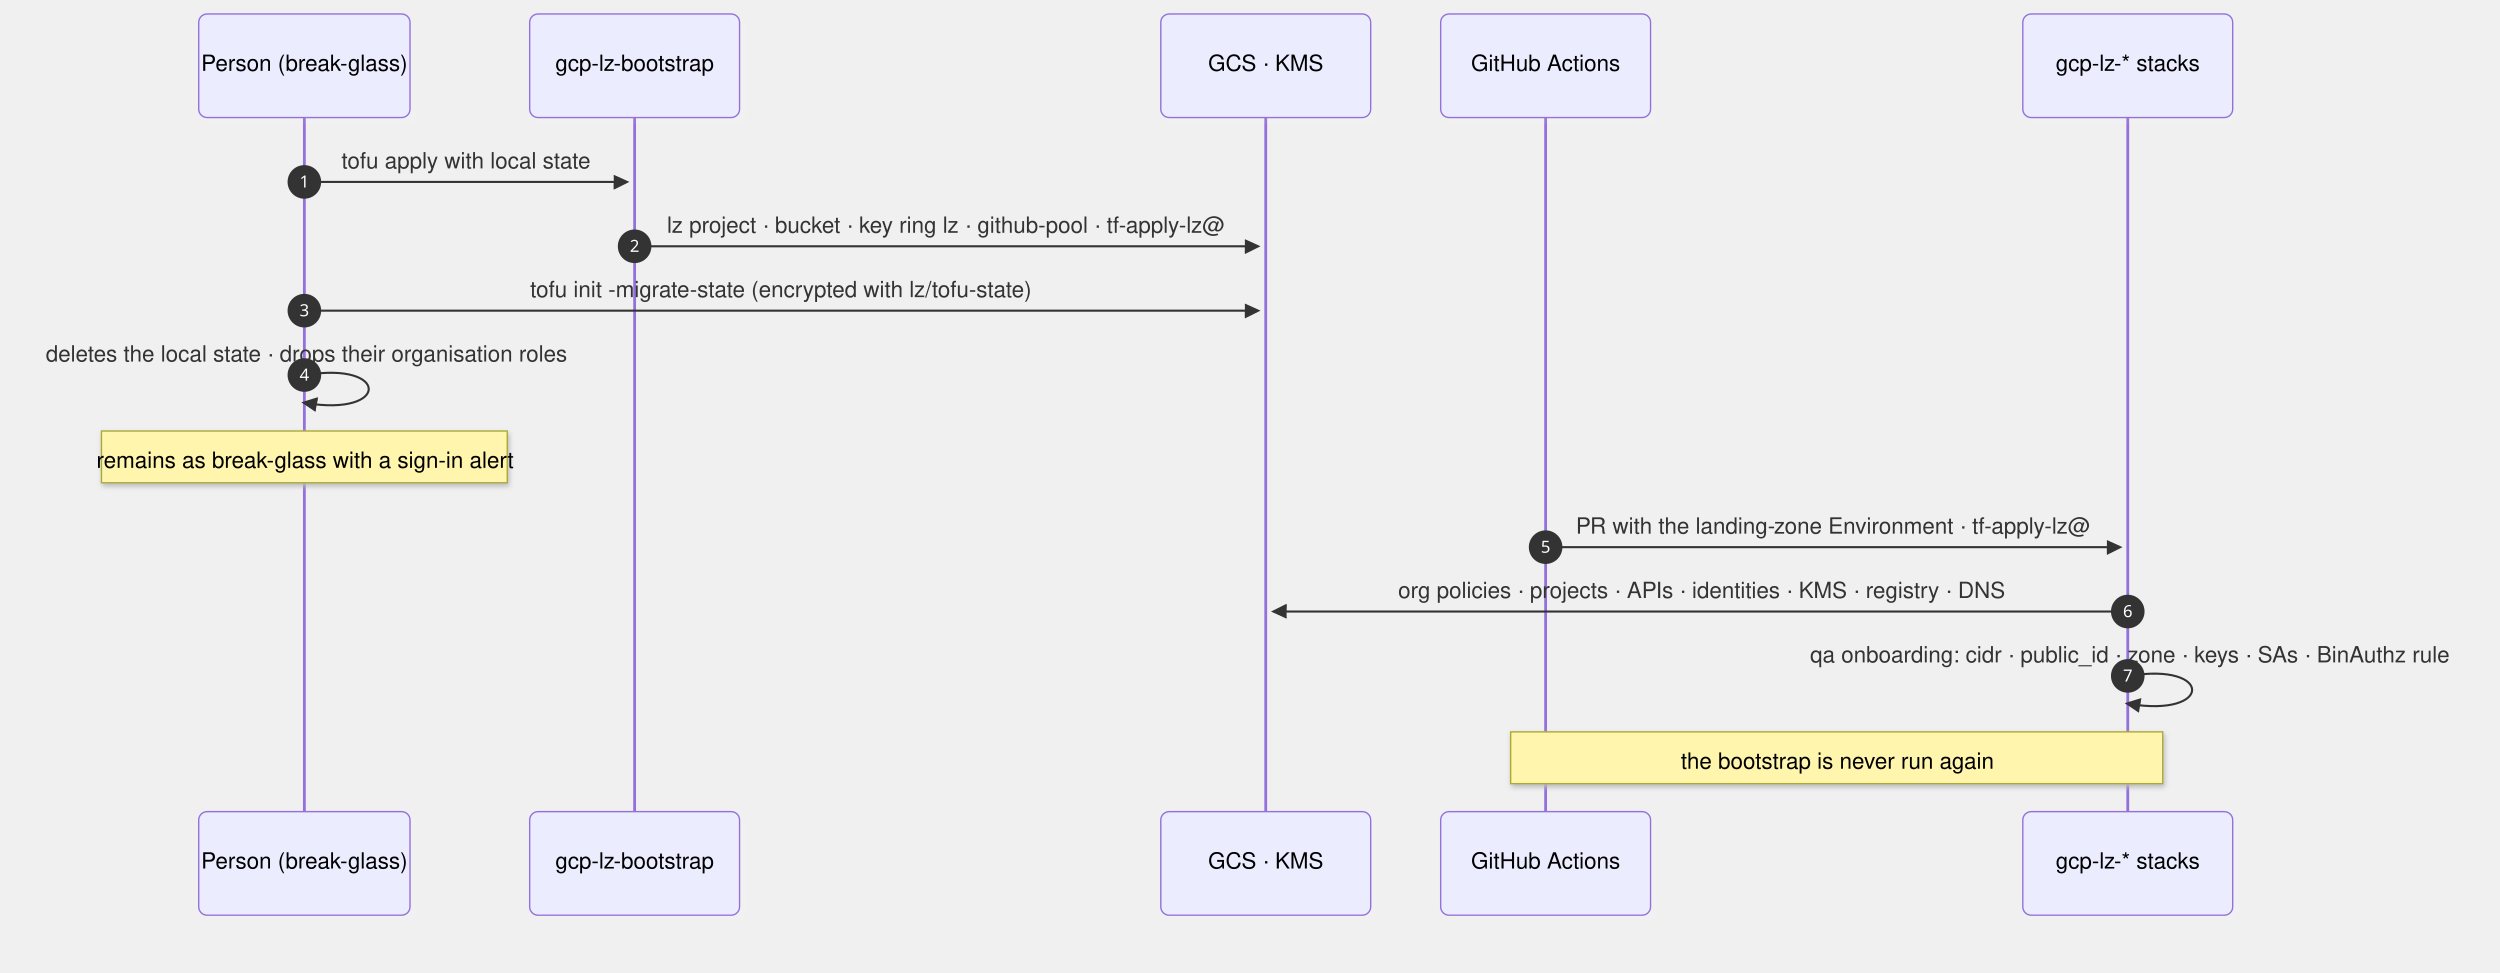
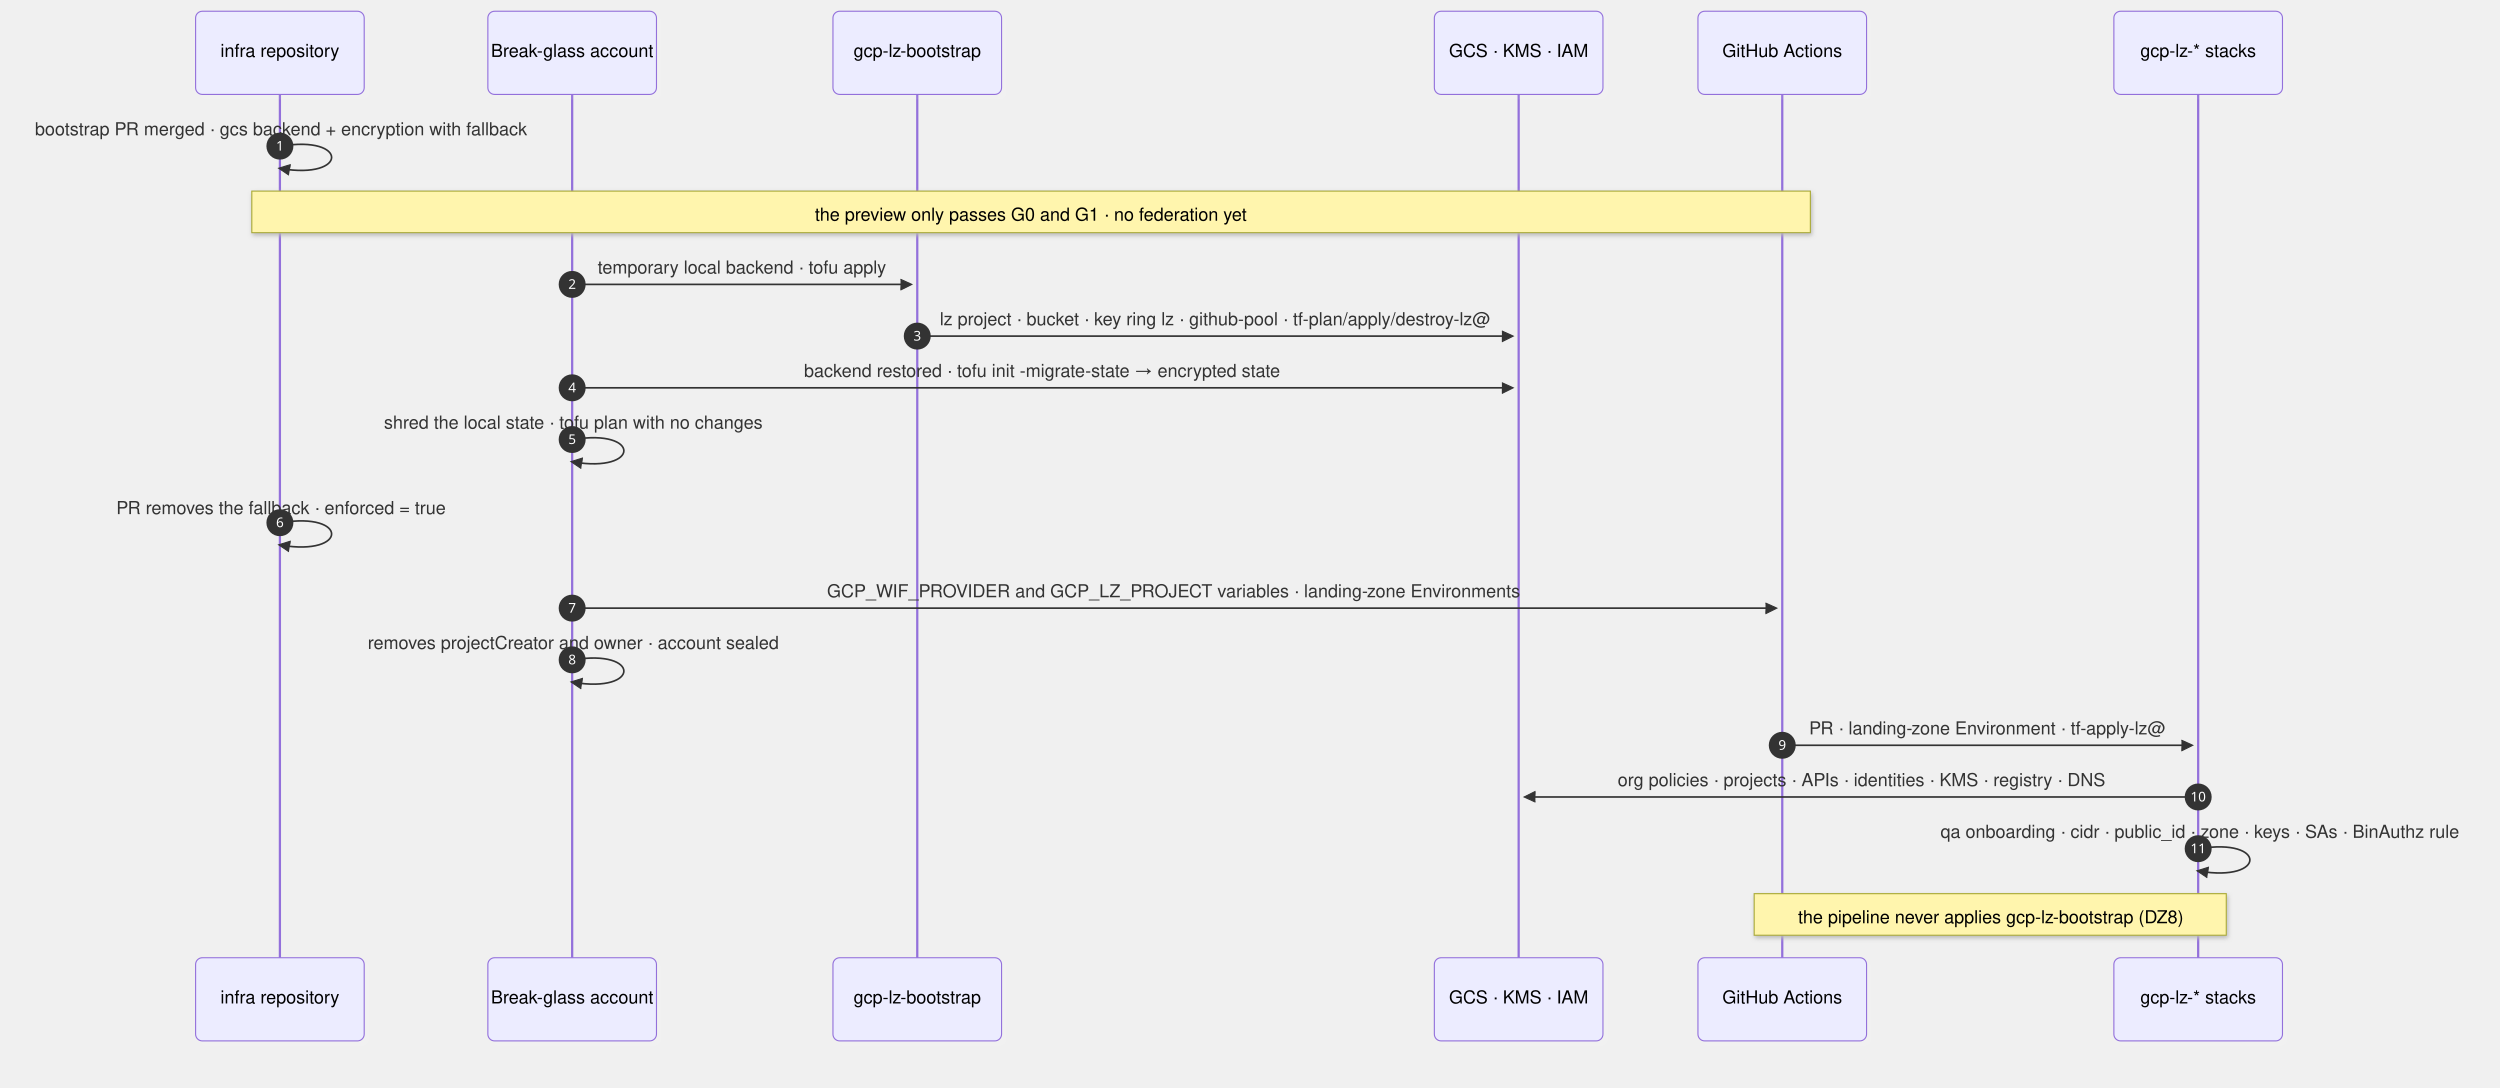
- <svg xmlns="http://www.w3.org/2000/svg" id="my-svg" width="100%" style="max-width: 1786.5px; background-color: white;" viewBox="-142 -10 1786.5 695" role="graphics-document document" aria-roledescription="sequence">
-   <g>
-     <rect x="1303.5" y="570" fill="#eaeaea" stroke="#666" width="150" height="74" name="L" rx="6" ry="6" class="actor actor-bottom" data-look="neo" filter="url(#my-svg-drop-shadow)" />
-     <text x="1378.5" y="607" dominant-baseline="central" alignment-baseline="central" class="actor actor-box" style="text-anchor: middle; font-size: 16px; font-weight: 400;">
-       <tspan x="1378.5" dy="0">gcp-lz-* stacks</tspan>
-     </text>
-   </g>
-   <g>
-     <rect x="887.5" y="570" fill="#eaeaea" stroke="#666" width="150" height="74" name="CI" rx="6" ry="6" class="actor actor-bottom" data-look="neo" filter="url(#my-svg-drop-shadow)" />
-     <text x="962.5" y="607" dominant-baseline="central" alignment-baseline="central" class="actor actor-box" style="text-anchor: middle; font-size: 16px; font-weight: 400;">
-       <tspan x="962.5" dy="0">GitHub Actions</tspan>
-     </text>
-   </g>
-   <g>
-     <rect x="687.5" y="570" fill="#eaeaea" stroke="#666" width="150" height="74" name="G" rx="6" ry="6" class="actor actor-bottom" data-look="neo" filter="url(#my-svg-drop-shadow)" />
-     <text x="762.5" y="607" dominant-baseline="central" alignment-baseline="central" class="actor actor-box" style="text-anchor: middle; font-size: 16px; font-weight: 400;">
-       <tspan x="762.5" dy="0">GCS · KMS</tspan>
-     </text>
-   </g>
-   <g>
-     <rect x="236.5" y="570" fill="#eaeaea" stroke="#666" width="150" height="74" name="B" rx="6" ry="6" class="actor actor-bottom" data-look="neo" filter="url(#my-svg-drop-shadow)" />
-     <text x="311.5" y="607" dominant-baseline="central" alignment-baseline="central" class="actor actor-box" style="text-anchor: middle; font-size: 16px; font-weight: 400;">
-       <tspan x="311.5" dy="0">gcp-lz-bootstrap</tspan>
-     </text>
-   </g>
-   <g>
-     <rect x="0" y="570" fill="#eaeaea" stroke="#666" width="151" height="74" name="P" rx="6" ry="6" class="actor actor-bottom" data-look="neo" filter="url(#my-svg-drop-shadow)" />
-     <text x="75.5" y="607" dominant-baseline="central" alignment-baseline="central" class="actor actor-box" style="text-anchor: middle; font-size: 16px; font-weight: 400;">
-       <tspan x="75.5" dy="0">Person (break-glass)</tspan>
-     </text>
-   </g>
-   <g>
-     <line id="actor4" x1="1378.5" y1="74" x2="1378.5" y2="570" class="actor-line 200" stroke-width="0.5px" stroke="#999" name="L" data-et="life-line" data-id="L" />
-     <g id="root-4" data-look="neo" data-et="participant" data-type="participant" data-id="L">
-       <rect x="1303.5" y="0" fill="#eaeaea" stroke="#666" width="150" height="74" name="L" rx="6" ry="6" class="actor actor-top" data-look="neo" filter="url(#my-svg-drop-shadow)" />
-       <text x="1378.5" y="37" dominant-baseline="central" alignment-baseline="central" class="actor actor-box" style="text-anchor: middle; font-size: 16px; font-weight: 400;">
-         <tspan x="1378.5" dy="0">gcp-lz-* stacks</tspan>
-       </text>
-     </g>
-   </g>
-   <g>
-     <line id="actor3" x1="962.5" y1="74" x2="962.5" y2="570" class="actor-line 200" stroke-width="0.5px" stroke="#999" name="CI" data-et="life-line" data-id="CI" />
-     <g id="root-3" data-look="neo" data-et="participant" data-type="participant" data-id="CI">
-       <rect x="887.5" y="0" fill="#eaeaea" stroke="#666" width="150" height="74" name="CI" rx="6" ry="6" class="actor actor-top" data-look="neo" filter="url(#my-svg-drop-shadow)" />
-       <text x="962.5" y="37" dominant-baseline="central" alignment-baseline="central" class="actor actor-box" style="text-anchor: middle; font-size: 16px; font-weight: 400;">
-         <tspan x="962.5" dy="0">GitHub Actions</tspan>
-       </text>
-     </g>
-   </g>
-   <g>
-     <line id="actor2" x1="762.5" y1="74" x2="762.5" y2="570" class="actor-line 200" stroke-width="0.5px" stroke="#999" name="G" data-et="life-line" data-id="G" />
-     <g id="root-2" data-look="neo" data-et="participant" data-type="participant" data-id="G">
-       <rect x="687.5" y="0" fill="#eaeaea" stroke="#666" width="150" height="74" name="G" rx="6" ry="6" class="actor actor-top" data-look="neo" filter="url(#my-svg-drop-shadow)" />
-       <text x="762.5" y="37" dominant-baseline="central" alignment-baseline="central" class="actor actor-box" style="text-anchor: middle; font-size: 16px; font-weight: 400;">
-         <tspan x="762.5" dy="0">GCS · KMS</tspan>
-       </text>
-     </g>
-   </g>
-   <g>
-     <line id="actor1" x1="311.5" y1="74" x2="311.5" y2="570" class="actor-line 200" stroke-width="0.5px" stroke="#999" name="B" data-et="life-line" data-id="B" />
-     <g id="root-1" data-look="neo" data-et="participant" data-type="participant" data-id="B">
-       <rect x="236.5" y="0" fill="#eaeaea" stroke="#666" width="150" height="74" name="B" rx="6" ry="6" class="actor actor-top" data-look="neo" filter="url(#my-svg-drop-shadow)" />
-       <text x="311.5" y="37" dominant-baseline="central" alignment-baseline="central" class="actor actor-box" style="text-anchor: middle; font-size: 16px; font-weight: 400;">
-         <tspan x="311.5" dy="0">gcp-lz-bootstrap</tspan>
-       </text>
-     </g>
-   </g>
-   <g>
-     <line id="actor0" x1="75.5" y1="74" x2="75.5" y2="570" class="actor-line 200" stroke-width="0.5px" stroke="#999" name="P" data-et="life-line" data-id="P" />
-     <g id="root-0" data-look="neo" data-et="participant" data-type="participant" data-id="P">
-       <rect x="0" y="0" fill="#eaeaea" stroke="#666" width="151" height="74" name="P" rx="6" ry="6" class="actor actor-top" data-look="neo" filter="url(#my-svg-drop-shadow)" />
-       <text x="75.5" y="37" dominant-baseline="central" alignment-baseline="central" class="actor actor-box" style="text-anchor: middle; font-size: 16px; font-weight: 400;">
-         <tspan x="75.5" dy="0">Person (break-glass)</tspan>
+ <svg xmlns="http://www.w3.org/2000/svg" id="my-svg" width="100%" style="max-width: 2224px; background-color: white;" viewBox="-174 -10 2224 967" role="graphics-document document" aria-roledescription="sequence">
+   <g>
+     <rect x="1706.5" y="842" fill="#eaeaea" stroke="#666" width="150" height="74" name="L" rx="6" ry="6" class="actor actor-bottom" data-look="neo" filter="url(#my-svg-drop-shadow)" />
+     <text x="1781.5" y="879" dominant-baseline="central" alignment-baseline="central" class="actor actor-box" style="text-anchor: middle; font-size: 16px; font-weight: 400;">
+       <tspan x="1781.5" dy="0">gcp-lz-* stacks</tspan>
+     </text>
+   </g>
+   <g>
+     <rect x="1336.5" y="842" fill="#eaeaea" stroke="#666" width="150" height="74" name="CI" rx="6" ry="6" class="actor actor-bottom" data-look="neo" filter="url(#my-svg-drop-shadow)" />
+     <text x="1411.5" y="879" dominant-baseline="central" alignment-baseline="central" class="actor actor-box" style="text-anchor: middle; font-size: 16px; font-weight: 400;">
+       <tspan x="1411.5" dy="0">GitHub Actions</tspan>
+     </text>
+   </g>
+   <g>
+     <rect x="1102" y="842" fill="#eaeaea" stroke="#666" width="150" height="74" name="G" rx="6" ry="6" class="actor actor-bottom" data-look="neo" filter="url(#my-svg-drop-shadow)" />
+     <text x="1177" y="879" dominant-baseline="central" alignment-baseline="central" class="actor actor-box" style="text-anchor: middle; font-size: 16px; font-weight: 400;">
+       <tspan x="1177" dy="0">GCS · KMS · IAM</tspan>
+     </text>
+   </g>
+   <g>
+     <rect x="567" y="842" fill="#eaeaea" stroke="#666" width="150" height="74" name="B" rx="6" ry="6" class="actor actor-bottom" data-look="neo" filter="url(#my-svg-drop-shadow)" />
+     <text x="642" y="879" dominant-baseline="central" alignment-baseline="central" class="actor actor-box" style="text-anchor: middle; font-size: 16px; font-weight: 400;">
+       <tspan x="642" dy="0">gcp-lz-bootstrap</tspan>
+     </text>
+   </g>
+   <g>
+     <rect x="260" y="842" fill="#eaeaea" stroke="#666" width="150" height="74" name="P" rx="6" ry="6" class="actor actor-bottom" data-look="neo" filter="url(#my-svg-drop-shadow)" />
+     <text x="335" y="879" dominant-baseline="central" alignment-baseline="central" class="actor actor-box" style="text-anchor: middle; font-size: 16px; font-weight: 400;">
+       <tspan x="335" dy="0">Break-glass account</tspan>
+     </text>
+   </g>
+   <g>
+     <rect x="0" y="842" fill="#eaeaea" stroke="#666" width="150" height="74" name="R" rx="6" ry="6" class="actor actor-bottom" data-look="neo" filter="url(#my-svg-drop-shadow)" />
+     <text x="75" y="879" dominant-baseline="central" alignment-baseline="central" class="actor actor-box" style="text-anchor: middle; font-size: 16px; font-weight: 400;">
+       <tspan x="75" dy="0">infra repository</tspan>
+     </text>
+   </g>
+   <g>
+     <line id="actor5" x1="1781.5" y1="74" x2="1781.5" y2="842" class="actor-line 200" stroke-width="0.5px" stroke="#999" name="L" data-et="life-line" data-id="L" />
+     <g id="root-5" data-look="neo" data-et="participant" data-type="participant" data-id="L">
+       <rect x="1706.5" y="0" fill="#eaeaea" stroke="#666" width="150" height="74" name="L" rx="6" ry="6" class="actor actor-top" data-look="neo" filter="url(#my-svg-drop-shadow)" />
+       <text x="1781.5" y="37" dominant-baseline="central" alignment-baseline="central" class="actor actor-box" style="text-anchor: middle; font-size: 16px; font-weight: 400;">
+         <tspan x="1781.5" dy="0">gcp-lz-* stacks</tspan>
+       </text>
+     </g>
+   </g>
+   <g>
+     <line id="actor4" x1="1411.5" y1="74" x2="1411.5" y2="842" class="actor-line 200" stroke-width="0.5px" stroke="#999" name="CI" data-et="life-line" data-id="CI" />
+     <g id="root-4" data-look="neo" data-et="participant" data-type="participant" data-id="CI">
+       <rect x="1336.5" y="0" fill="#eaeaea" stroke="#666" width="150" height="74" name="CI" rx="6" ry="6" class="actor actor-top" data-look="neo" filter="url(#my-svg-drop-shadow)" />
+       <text x="1411.5" y="37" dominant-baseline="central" alignment-baseline="central" class="actor actor-box" style="text-anchor: middle; font-size: 16px; font-weight: 400;">
+         <tspan x="1411.5" dy="0">GitHub Actions</tspan>
+       </text>
+     </g>
+   </g>
+   <g>
+     <line id="actor3" x1="1177" y1="74" x2="1177" y2="842" class="actor-line 200" stroke-width="0.5px" stroke="#999" name="G" data-et="life-line" data-id="G" />
+     <g id="root-3" data-look="neo" data-et="participant" data-type="participant" data-id="G">
+       <rect x="1102" y="0" fill="#eaeaea" stroke="#666" width="150" height="74" name="G" rx="6" ry="6" class="actor actor-top" data-look="neo" filter="url(#my-svg-drop-shadow)" />
+       <text x="1177" y="37" dominant-baseline="central" alignment-baseline="central" class="actor actor-box" style="text-anchor: middle; font-size: 16px; font-weight: 400;">
+         <tspan x="1177" dy="0">GCS · KMS · IAM</tspan>
+       </text>
+     </g>
+   </g>
+   <g>
+     <line id="actor2" x1="642" y1="74" x2="642" y2="842" class="actor-line 200" stroke-width="0.5px" stroke="#999" name="B" data-et="life-line" data-id="B" />
+     <g id="root-2" data-look="neo" data-et="participant" data-type="participant" data-id="B">
+       <rect x="567" y="0" fill="#eaeaea" stroke="#666" width="150" height="74" name="B" rx="6" ry="6" class="actor actor-top" data-look="neo" filter="url(#my-svg-drop-shadow)" />
+       <text x="642" y="37" dominant-baseline="central" alignment-baseline="central" class="actor actor-box" style="text-anchor: middle; font-size: 16px; font-weight: 400;">
+         <tspan x="642" dy="0">gcp-lz-bootstrap</tspan>
+       </text>
+     </g>
+   </g>
+   <g>
+     <line id="actor1" x1="335" y1="74" x2="335" y2="842" class="actor-line 200" stroke-width="0.5px" stroke="#999" name="P" data-et="life-line" data-id="P" />
+     <g id="root-1" data-look="neo" data-et="participant" data-type="participant" data-id="P">
+       <rect x="260" y="0" fill="#eaeaea" stroke="#666" width="150" height="74" name="P" rx="6" ry="6" class="actor actor-top" data-look="neo" filter="url(#my-svg-drop-shadow)" />
+       <text x="335" y="37" dominant-baseline="central" alignment-baseline="central" class="actor actor-box" style="text-anchor: middle; font-size: 16px; font-weight: 400;">
+         <tspan x="335" dy="0">Break-glass account</tspan>
+       </text>
+     </g>
+   </g>
+   <g>
+     <line id="actor0" x1="75" y1="74" x2="75" y2="842" class="actor-line 200" stroke-width="0.5px" stroke="#999" name="R" data-et="life-line" data-id="R" />
+     <g id="root-0" data-look="neo" data-et="participant" data-type="participant" data-id="R">
+       <rect x="0" y="0" fill="#eaeaea" stroke="#666" width="150" height="74" name="R" rx="6" ry="6" class="actor actor-top" data-look="neo" filter="url(#my-svg-drop-shadow)" />
+       <text x="75" y="37" dominant-baseline="central" alignment-baseline="central" class="actor actor-box" style="text-anchor: middle; font-size: 16px; font-weight: 400;">
+         <tspan x="75" dy="0">infra repository</tspan>
      </text>
    </g>
  </g>
  <style>#my-svg{font-family:Helvetica,Arial,sans-serif;font-size:16px;fill:#333;}@keyframes edge-animation-frame{from{stroke-dashoffset:0;}}@keyframes dash{to{stroke-dashoffset:0;}}#my-svg .edge-animation-slow{stroke-dasharray:9,5!important;stroke-dashoffset:900;animation:dash 50s linear infinite;stroke-linecap:round;}#my-svg .edge-animation-fast{stroke-dasharray:9,5!important;stroke-dashoffset:900;animation:dash 20s linear infinite;stroke-linecap:round;}#my-svg .error-icon{fill:#552222;}#my-svg .error-text{fill:#552222;stroke:#552222;}#my-svg .edge-thickness-normal{stroke-width:1px;}#my-svg .edge-thickness-thick{stroke-width:3.5px;}#my-svg .edge-pattern-solid{stroke-dasharray:0;}#my-svg .edge-thickness-invisible{stroke-width:0;fill:none;}#my-svg .edge-pattern-dashed{stroke-dasharray:3;}#my-svg .edge-pattern-dotted{stroke-dasharray:2;}#my-svg .marker{fill:#333333;stroke:#333333;}#my-svg .marker.cross{stroke:#333333;}#my-svg svg{font-family:Helvetica,Arial,sans-serif;font-size:16px;}#my-svg p{margin:0;}#my-svg .actor{stroke:#9370DB;fill:#ECECFF;stroke-width:1;}#my-svg rect.actor.outer-path[data-look="neo"]{filter:drop-shadow(1px 2px 2px rgba(185, 185, 185, 1));}#my-svg rect.note[data-look="neo"]{stroke:#aaaa33;fill:#fff5ad;filter:drop-shadow(1px 2px 2px rgba(185, 185, 185, 1));}#my-svg text.actor&gt;tspan{fill:black;stroke:none;}#my-svg .actor-line{stroke:#9370DB;}#my-svg .innerArc{stroke-width:1.5;stroke-dasharray:none;}#my-svg .messageLine0{stroke-width:1.5;stroke-dasharray:none;stroke:#333;}#my-svg .messageLine1{stroke-width:1.5;stroke-dasharray:2,2;stroke:#333;}#my-svg [id$="-arrowhead"] path{fill:#333;stroke:#333;}#my-svg .sequenceNumber{fill:white;}#my-svg [id$="-sequencenumber"]{fill:#333;}#my-svg [id$="-crosshead"] path{fill:#333;stroke:#333;}#my-svg .messageText{fill:#333;stroke:none;}#my-svg .labelBox{stroke:#9370DB;fill:#ECECFF;filter:drop-shadow(1px 2px 2px rgba(185, 185, 185, 1));}#my-svg .labelText,#my-svg .labelText&gt;tspan{fill:black;stroke:none;}#my-svg .loopText,#my-svg .loopText&gt;tspan{fill:black;stroke:none;}#my-svg .sectionTitle,#my-svg .sectionTitle&gt;tspan{fill:black;stroke:none;}#my-svg .loopLine{stroke-width:2px;stroke-dasharray:2,2;stroke:#9370DB;fill:#9370DB;}#my-svg .note{stroke:#aaaa33;fill:#fff5ad;}#my-svg .noteText,#my-svg .noteText&gt;tspan{fill:black;stroke:none;}#my-svg .activation0{fill:#f4f4f4;stroke:#666;}#my-svg .activation1{fill:#f4f4f4;stroke:#666;}#my-svg .activation2{fill:#f4f4f4;stroke:#666;}#my-svg .actorPopupMenu{position:absolute;}#my-svg .actorPopupMenuPanel{position:absolute;fill:#ECECFF;box-shadow:0px 8px 16px 0px rgba(0,0,0,0.2);filter:drop-shadow(3px 5px 2px rgb(0 0 0 / 0.4));}#my-svg .actor-man circle,#my-svg line{fill:#ECECFF;stroke-width:2px;}#my-svg g rect.rect{filter:drop-shadow(1px 2px 2px rgba(185, 185, 185, 1));stroke:#9370DB;}#my-svg .node .neo-node{stroke:#9370DB;}#my-svg [data-look="neo"].node rect,#my-svg [data-look="neo"].cluster rect,#my-svg [data-look="neo"].node polygon{stroke:#9370DB;filter:drop-shadow(1px 2px 2px rgba(185, 185, 185, 1));}#my-svg [data-look="neo"].swimlane.cluster rect{filter:none;}#my-svg [data-look="neo"].node path{stroke:#9370DB;stroke-width:1px;}#my-svg [data-look="neo"].node .outer-path{filter:drop-shadow(1px 2px 2px rgba(185, 185, 185, 1));}#my-svg [data-look="neo"].node .neo-line path{stroke:#9370DB;filter:none;}#my-svg [data-look="neo"].node circle{stroke:#9370DB;filter:drop-shadow(1px 2px 2px rgba(185, 185, 185, 1));}#my-svg [data-look="neo"].node circle .state-start{fill:#000000;}#my-svg [data-look="neo"].icon-shape .icon{fill:#9370DB;filter:drop-shadow(1px 2px 2px rgba(185, 185, 185, 1));}#my-svg [data-look="neo"].icon-shape .icon-neo path{stroke:#9370DB;filter:drop-shadow(1px 2px 2px rgba(185, 185, 185, 1));}#my-svg :root{--mermaid-font-family:"trebuchet ms",verdana,arial,sans-serif;}</style>
  <g />
  <defs>
    <symbol id="my-svg-computer" width="24" height="24">
      <path transform="scale(.5)" d="M2 2v13h20v-13h-20zm18 11h-16v-9h16v9zm-10.228 6l.466-1h3.524l.467 1h-4.457zm14.228 3h-24l2-6h2.104l-1.33 4h18.45l-1.297-4h2.073l2 6zm-5-10h-14v-7h14v7z" />
    </symbol>
  </defs>
  <defs>
    <symbol id="my-svg-database" fill-rule="evenodd" clip-rule="evenodd">
      <path transform="scale(.5)" d="M12.258.001l.256.004.255.005.253.008.251.01.249.012.247.015.246.016.242.019.241.02.239.023.236.024.233.027.231.028.229.031.225.032.223.034.22.036.217.038.214.04.211.041.208.043.205.045.201.046.198.048.194.05.191.051.187.053.183.054.18.056.175.057.172.059.168.06.163.061.16.063.155.064.15.066.074.033.073.033.071.034.07.034.069.035.068.035.067.035.066.035.064.036.064.036.062.036.06.036.06.037.058.037.058.037.055.038.055.038.053.038.052.038.051.039.05.039.048.039.047.039.045.04.044.04.043.04.041.04.04.041.039.041.037.041.036.041.034.041.033.042.032.042.03.042.029.042.027.042.026.043.024.043.023.043.021.043.02.043.018.044.017.043.015.044.013.044.012.044.011.045.009.044.007.045.006.045.004.045.002.045.001.045v17l-.001.045-.002.045-.004.045-.006.045-.007.045-.009.044-.011.045-.012.044-.013.044-.015.044-.017.043-.018.044-.02.043-.021.043-.023.043-.024.043-.026.043-.027.042-.029.042-.03.042-.032.042-.033.042-.034.041-.036.041-.037.041-.039.041-.04.041-.041.04-.043.04-.044.04-.045.04-.047.039-.048.039-.05.039-.051.039-.052.038-.053.038-.055.038-.055.038-.058.037-.058.037-.06.037-.06.036-.062.036-.064.036-.064.036-.066.035-.067.035-.068.035-.069.035-.07.034-.071.034-.073.033-.074.033-.15.066-.155.064-.16.063-.163.061-.168.06-.172.059-.175.057-.18.056-.183.054-.187.053-.191.051-.194.05-.198.048-.201.046-.205.045-.208.043-.211.041-.214.04-.217.038-.22.036-.223.034-.225.032-.229.031-.231.028-.233.027-.236.024-.239.023-.241.02-.242.019-.246.016-.247.015-.249.012-.251.01-.253.008-.255.005-.256.004-.258.001-.258-.001-.256-.004-.255-.005-.253-.008-.251-.01-.249-.012-.247-.015-.245-.016-.243-.019-.241-.02-.238-.023-.236-.024-.234-.027-.231-.028-.228-.031-.226-.032-.223-.034-.22-.036-.217-.038-.214-.04-.211-.041-.208-.043-.204-.045-.201-.046-.198-.048-.195-.05-.19-.051-.187-.053-.184-.054-.179-.056-.176-.057-.172-.059-.167-.06-.164-.061-.159-.063-.155-.064-.151-.066-.074-.033-.072-.033-.072-.034-.07-.034-.069-.035-.068-.035-.067-.035-.066-.035-.064-.036-.063-.036-.062-.036-.061-.036-.06-.037-.058-.037-.057-.037-.056-.038-.055-.038-.053-.038-.052-.038-.051-.039-.049-.039-.049-.039-.046-.039-.046-.04-.044-.04-.043-.04-.041-.04-.04-.041-.039-.041-.037-.041-.036-.041-.034-.041-.033-.042-.032-.042-.03-.042-.029-.042-.027-.042-.026-.043-.024-.043-.023-.043-.021-.043-.02-.043-.018-.044-.017-.043-.015-.044-.013-.044-.012-.044-.011-.045-.009-.044-.007-.045-.006-.045-.004-.045-.002-.045-.001-.045v-17l.001-.045.002-.045.004-.045.006-.045.007-.045.009-.044.011-.045.012-.044.013-.044.015-.044.017-.043.018-.044.02-.043.021-.043.023-.043.024-.043.026-.043.027-.042.029-.042.03-.042.032-.042.033-.042.034-.041.036-.041.037-.041.039-.041.04-.041.041-.04.043-.04.044-.04.046-.04.046-.039.049-.039.049-.039.051-.039.052-.038.053-.038.055-.038.056-.038.057-.037.058-.037.06-.037.061-.036.062-.036.063-.036.064-.036.066-.035.067-.035.068-.035.069-.035.07-.034.072-.034.072-.033.074-.033.151-.066.155-.064.159-.063.164-.061.167-.06.172-.059.176-.057.179-.056.184-.054.187-.053.19-.051.195-.05.198-.048.201-.046.204-.045.208-.043.211-.041.214-.04.217-.038.22-.036.223-.034.226-.032.228-.031.231-.028.234-.027.236-.024.238-.023.241-.02.243-.019.245-.016.247-.015.249-.012.251-.01.253-.008.255-.005.256-.004.258-.001.258.001zm-9.258 20.499v.01l.001.021.003.021.004.022.005.021.006.022.007.022.009.023.01.022.011.023.012.023.013.023.015.023.016.024.017.023.018.024.019.024.021.024.022.025.023.024.024.025.052.049.056.05.061.051.066.051.07.051.075.051.079.052.084.052.088.052.092.052.097.052.102.051.105.052.11.052.114.051.119.051.123.051.127.05.131.05.135.05.139.048.144.049.147.047.152.047.155.047.16.045.163.045.167.043.171.043.176.041.178.041.183.039.187.039.19.037.194.035.197.035.202.033.204.031.209.03.212.029.216.027.219.025.222.024.226.021.23.02.233.018.236.016.24.015.243.012.246.01.249.008.253.005.256.004.259.001.26-.001.257-.004.254-.005.25-.008.247-.011.244-.012.241-.014.237-.016.233-.018.231-.021.226-.021.224-.024.22-.026.216-.027.212-.028.21-.031.205-.031.202-.034.198-.034.194-.036.191-.037.187-.039.183-.04.179-.04.175-.042.172-.043.168-.044.163-.045.16-.046.155-.046.152-.047.148-.048.143-.049.139-.049.136-.05.131-.05.126-.05.123-.051.118-.052.114-.051.11-.052.106-.052.101-.052.096-.052.092-.052.088-.053.083-.051.079-.052.074-.052.07-.051.065-.051.06-.051.056-.05.051-.05.023-.024.023-.025.021-.024.02-.024.019-.024.018-.024.017-.024.015-.023.014-.024.013-.023.012-.023.01-.023.01-.022.008-.022.006-.022.006-.022.004-.022.004-.021.001-.021.001-.021v-4.127l-.077.055-.08.053-.083.054-.085.053-.087.052-.09.052-.093.051-.095.05-.097.05-.1.049-.102.049-.105.048-.106.047-.109.047-.111.046-.114.045-.115.045-.118.044-.12.043-.122.042-.124.042-.126.041-.128.04-.13.04-.132.038-.134.038-.135.037-.138.037-.139.035-.142.035-.143.034-.144.033-.147.032-.148.031-.15.03-.151.03-.153.029-.154.027-.156.027-.158.026-.159.025-.161.024-.162.023-.163.022-.165.021-.166.02-.167.019-.169.018-.169.017-.171.016-.173.015-.173.014-.175.013-.175.012-.177.011-.178.01-.179.008-.179.008-.181.006-.182.005-.182.004-.184.003-.184.002h-.37l-.184-.002-.184-.003-.182-.004-.182-.005-.181-.006-.179-.008-.179-.008-.178-.01-.176-.011-.176-.012-.175-.013-.173-.014-.172-.015-.171-.016-.17-.017-.169-.018-.167-.019-.166-.02-.165-.021-.163-.022-.162-.023-.161-.024-.159-.025-.157-.026-.156-.027-.155-.027-.153-.029-.151-.03-.15-.03-.148-.031-.146-.032-.145-.033-.143-.034-.141-.035-.14-.035-.137-.037-.136-.037-.134-.038-.132-.038-.13-.04-.128-.04-.126-.041-.124-.042-.122-.042-.12-.044-.117-.043-.116-.045-.113-.045-.112-.046-.109-.047-.106-.047-.105-.048-.102-.049-.1-.049-.097-.05-.095-.05-.093-.052-.09-.051-.087-.052-.085-.053-.083-.054-.08-.054-.077-.054v4.127zm0-5.654v.011l.001.021.003.021.004.021.005.022.006.022.007.022.009.022.01.022.011.023.012.023.013.023.015.024.016.023.017.024.018.024.019.024.021.024.022.024.023.025.024.024.052.05.056.05.061.05.066.051.07.051.075.052.079.051.084.052.088.052.092.052.097.052.102.052.105.052.11.051.114.051.119.052.123.05.127.051.131.05.135.049.139.049.144.048.147.048.152.047.155.046.16.045.163.045.167.044.171.042.176.042.178.04.183.04.187.038.19.037.194.036.197.034.202.033.204.032.209.03.212.028.216.027.219.025.222.024.226.022.23.02.233.018.236.016.24.014.243.012.246.01.249.008.253.006.256.003.259.001.26-.001.257-.003.254-.006.25-.008.247-.01.244-.012.241-.015.237-.016.233-.018.231-.02.226-.022.224-.024.22-.025.216-.027.212-.029.21-.03.205-.032.202-.033.198-.035.194-.036.191-.037.187-.039.183-.039.179-.041.175-.042.172-.043.168-.044.163-.045.16-.045.155-.047.152-.047.148-.048.143-.048.139-.05.136-.049.131-.05.126-.051.123-.051.118-.051.114-.052.11-.052.106-.052.101-.052.096-.052.092-.052.088-.052.083-.052.079-.052.074-.051.07-.052.065-.051.06-.05.056-.051.051-.049.023-.025.023-.024.021-.025.02-.024.019-.024.018-.024.017-.024.015-.023.014-.023.013-.024.012-.022.01-.023.01-.023.008-.022.006-.022.006-.022.004-.021.004-.022.001-.021.001-.021v-4.139l-.077.054-.08.054-.083.054-.085.052-.087.053-.09.051-.093.051-.095.051-.097.05-.1.049-.102.049-.105.048-.106.047-.109.047-.111.046-.114.045-.115.044-.118.044-.12.044-.122.042-.124.042-.126.041-.128.04-.13.039-.132.039-.134.038-.135.037-.138.036-.139.036-.142.035-.143.033-.144.033-.147.033-.148.031-.15.03-.151.03-.153.028-.154.028-.156.027-.158.026-.159.025-.161.024-.162.023-.163.022-.165.021-.166.02-.167.019-.169.018-.169.017-.171.016-.173.015-.173.014-.175.013-.175.012-.177.011-.178.009-.179.009-.179.007-.181.007-.182.005-.182.004-.184.003-.184.002h-.37l-.184-.002-.184-.003-.182-.004-.182-.005-.181-.007-.179-.007-.179-.009-.178-.009-.176-.011-.176-.012-.175-.013-.173-.014-.172-.015-.171-.016-.17-.017-.169-.018-.167-.019-.166-.02-.165-.021-.163-.022-.162-.023-.161-.024-.159-.025-.157-.026-.156-.027-.155-.028-.153-.028-.151-.03-.15-.03-.148-.031-.146-.033-.145-.033-.143-.033-.141-.035-.14-.036-.137-.036-.136-.037-.134-.038-.132-.039-.13-.039-.128-.04-.126-.041-.124-.042-.122-.043-.12-.043-.117-.044-.116-.044-.113-.046-.112-.046-.109-.046-.106-.047-.105-.048-.102-.049-.1-.049-.097-.05-.095-.051-.093-.051-.09-.051-.087-.053-.085-.052-.083-.054-.08-.054-.077-.054v4.139zm0-5.666v.011l.001.02.003.022.004.021.005.022.006.021.007.022.009.023.01.022.011.023.012.023.013.023.015.023.016.024.017.024.018.023.019.024.021.025.022.024.023.024.024.025.052.05.056.05.061.05.066.051.07.051.075.052.079.051.084.052.088.052.092.052.097.052.102.052.105.051.11.052.114.051.119.051.123.051.127.05.131.05.135.05.139.049.144.048.147.048.152.047.155.046.16.045.163.045.167.043.171.043.176.042.178.04.183.04.187.038.19.037.194.036.197.034.202.033.204.032.209.03.212.028.216.027.219.025.222.024.226.021.23.02.233.018.236.017.24.014.243.012.246.01.249.008.253.006.256.003.259.001.26-.001.257-.003.254-.006.25-.008.247-.01.244-.013.241-.014.237-.016.233-.018.231-.02.226-.022.224-.024.22-.025.216-.027.212-.029.21-.03.205-.032.202-.033.198-.035.194-.036.191-.037.187-.039.183-.039.179-.041.175-.042.172-.043.168-.044.163-.045.16-.045.155-.047.152-.047.148-.048.143-.049.139-.049.136-.049.131-.051.126-.05.123-.051.118-.052.114-.051.11-.052.106-.052.101-.052.096-.052.092-.052.088-.052.083-.052.079-.052.074-.052.07-.051.065-.051.06-.051.056-.05.051-.049.023-.025.023-.025.021-.024.02-.024.019-.024.018-.024.017-.024.015-.023.014-.024.013-.023.012-.023.01-.022.01-.023.008-.022.006-.022.006-.022.004-.022.004-.021.001-.021.001-.021v-4.153l-.077.054-.08.054-.083.053-.085.053-.087.053-.09.051-.093.051-.095.051-.097.05-.1.049-.102.048-.105.048-.106.048-.109.046-.111.046-.114.046-.115.044-.118.044-.12.043-.122.043-.124.042-.126.041-.128.04-.13.039-.132.039-.134.038-.135.037-.138.036-.139.036-.142.034-.143.034-.144.033-.147.032-.148.032-.15.03-.151.03-.153.028-.154.028-.156.027-.158.026-.159.024-.161.024-.162.023-.163.023-.165.021-.166.02-.167.019-.169.018-.169.017-.171.016-.173.015-.173.014-.175.013-.175.012-.177.01-.178.01-.179.009-.179.007-.181.006-.182.006-.182.004-.184.003-.184.001-.185.001-.185-.001-.184-.001-.184-.003-.182-.004-.182-.006-.181-.006-.179-.007-.179-.009-.178-.01-.176-.01-.176-.012-.175-.013-.173-.014-.172-.015-.171-.016-.17-.017-.169-.018-.167-.019-.166-.02-.165-.021-.163-.023-.162-.023-.161-.024-.159-.024-.157-.026-.156-.027-.155-.028-.153-.028-.151-.03-.15-.03-.148-.032-.146-.032-.145-.033-.143-.034-.141-.034-.14-.036-.137-.036-.136-.037-.134-.038-.132-.039-.13-.039-.128-.041-.126-.041-.124-.041-.122-.043-.12-.043-.117-.044-.116-.044-.113-.046-.112-.046-.109-.046-.106-.048-.105-.048-.102-.048-.1-.05-.097-.049-.095-.051-.093-.051-.09-.052-.087-.052-.085-.053-.083-.053-.08-.054-.077-.054v4.153zm8.74-8.179l-.257.004-.254.005-.25.008-.247.011-.244.012-.241.014-.237.016-.233.018-.231.021-.226.022-.224.023-.22.026-.216.027-.212.028-.21.031-.205.032-.202.033-.198.034-.194.036-.191.038-.187.038-.183.04-.179.041-.175.042-.172.043-.168.043-.163.045-.16.046-.155.046-.152.048-.148.048-.143.048-.139.049-.136.05-.131.05-.126.051-.123.051-.118.051-.114.052-.11.052-.106.052-.101.052-.096.052-.092.052-.088.052-.083.052-.079.052-.074.051-.07.052-.065.051-.06.05-.056.05-.051.05-.023.025-.023.024-.021.024-.02.025-.019.024-.018.024-.017.023-.015.024-.014.023-.013.023-.012.023-.01.023-.01.022-.008.022-.006.023-.006.021-.004.022-.004.021-.001.021-.001.021.001.021.001.021.004.021.004.022.006.021.006.023.008.022.01.022.01.023.012.023.013.023.014.023.015.024.017.023.018.024.019.024.02.025.021.024.023.024.023.025.051.05.056.05.06.05.065.051.07.052.074.051.079.052.083.052.088.052.092.052.096.052.101.052.106.052.11.052.114.052.118.051.123.051.126.051.131.05.136.05.139.049.143.048.148.048.152.048.155.046.16.046.163.045.168.043.172.043.175.042.179.041.183.04.187.038.191.038.194.036.198.034.202.033.205.032.21.031.212.028.216.027.22.026.224.023.226.022.231.021.233.018.237.016.241.014.244.012.247.011.25.008.254.005.257.004.26.001.26-.001.257-.004.254-.005.25-.008.247-.011.244-.012.241-.014.237-.016.233-.018.231-.021.226-.022.224-.023.22-.026.216-.027.212-.028.21-.031.205-.032.202-.033.198-.034.194-.036.191-.038.187-.038.183-.04.179-.041.175-.042.172-.043.168-.043.163-.045.16-.046.155-.046.152-.048.148-.048.143-.048.139-.049.136-.05.131-.05.126-.051.123-.051.118-.051.114-.052.11-.052.106-.052.101-.052.096-.052.092-.052.088-.052.083-.052.079-.052.074-.051.07-.052.065-.051.06-.05.056-.05.051-.05.023-.025.023-.024.021-.024.02-.025.019-.024.018-.024.017-.023.015-.024.014-.023.013-.023.012-.023.01-.023.01-.022.008-.022.006-.023.006-.021.004-.022.004-.021.001-.021.001-.021-.001-.021-.001-.021-.004-.021-.004-.022-.006-.021-.006-.023-.008-.022-.01-.022-.01-.023-.012-.023-.013-.023-.014-.023-.015-.024-.017-.023-.018-.024-.019-.024-.02-.025-.021-.024-.023-.024-.023-.025-.051-.05-.056-.05-.06-.05-.065-.051-.07-.052-.074-.051-.079-.052-.083-.052-.088-.052-.092-.052-.096-.052-.101-.052-.106-.052-.11-.052-.114-.052-.118-.051-.123-.051-.126-.051-.131-.05-.136-.05-.139-.049-.143-.048-.148-.048-.152-.048-.155-.046-.16-.046-.163-.045-.168-.043-.172-.043-.175-.042-.179-.041-.183-.04-.187-.038-.191-.038-.194-.036-.198-.034-.202-.033-.205-.032-.21-.031-.212-.028-.216-.027-.22-.026-.224-.023-.226-.022-.231-.021-.233-.018-.237-.016-.241-.014-.244-.012-.247-.011-.25-.008-.254-.005-.257-.004-.26-.001-.26.001z" />
    </symbol>
  </defs>
  <defs>
    <symbol id="my-svg-clock" width="24" height="24">
      <path transform="scale(.5)" d="M12 2c5.514 0 10 4.486 10 10s-4.486 10-10 10-10-4.486-10-10 4.486-10 10-10zm0-2c-6.627 0-12 5.373-12 12s5.373 12 12 12 12-5.373 12-12-5.373-12-12-12zm5.848 12.459c.202.038.202.333.001.372-1.907.361-6.045 1.111-6.547 1.111-.719 0-1.301-.582-1.301-1.301 0-.512.77-5.447 1.125-7.445.034-.192.312-.181.343.014l.985 6.238 5.394 1.011z" />
    </symbol>
  </defs>
  <defs>
    <marker id="my-svg-arrowhead" refX="7.9" refY="5" markerUnits="userSpaceOnUse" markerWidth="12" markerHeight="12" orient="auto-start-reverse">
      <path d="M -1 0 L 10 5 L 0 10 z" />
    </marker>
  </defs>
  <defs>
    <marker id="my-svg-crosshead" markerWidth="15" markerHeight="8" orient="auto" refX="4" refY="4.5">
      <path fill="none" stroke="#000000" stroke-width="1pt" d="M 1,2 L 6,7 M 6,2 L 1,7" style="stroke-dasharray: 0, 0;" />
    </marker>
  </defs>
  <defs>
    <marker id="my-svg-filled-head" refX="15.5" refY="7" markerWidth="20" markerHeight="28" orient="auto">
      <path d="M 18,7 L9,13 L14,7 L9,1 Z" />
    </marker>
  </defs>
  <defs>
    <marker id="my-svg-sequencenumber" refX="15" refY="15" markerWidth="60" markerHeight="40" orient="auto">
      <circle cx="15" cy="15" r="6" />
    </marker>
  </defs>
  <defs>
    <marker id="my-svg-solidTopArrowHead" refX="7.9" refY="7.25" markerUnits="userSpaceOnUse" markerWidth="12" markerHeight="12" orient="auto-start-reverse">
      <path d="M 0 0 L 10 8 L 0 8 z" />
    </marker>
  </defs>
  <defs>
    <marker id="my-svg-solidBottomArrowHead" refX="7.9" refY="0.75" markerUnits="userSpaceOnUse" markerWidth="12" markerHeight="12" orient="auto-start-reverse">
      <path d="M 0 0 L 10 0 L 0 8 z" />
    </marker>
  </defs>
  <defs>
    <marker id="my-svg-stickTopArrowHead" refX="7.5" refY="7" markerUnits="userSpaceOnUse" markerWidth="12" markerHeight="12" orient="auto-start-reverse">
      <path d="M 0 0 L 7 7" stroke="black" stroke-width="1.5" fill="none" />
    </marker>
  </defs>
  <defs>
    <marker id="my-svg-stickBottomArrowHead" refX="7.5" refY="0" markerUnits="userSpaceOnUse" markerWidth="12" markerHeight="12" orient="auto-start-reverse">
      <path d="M 0 7 L 7 0" stroke="black" stroke-width="1.5" fill="none" />
    </marker>
  </defs>
  <defs>
    <filter id="my-svg-drop-shadow" height="130%" width="130%">
      <feDropShadow dx="4" dy="4" stdDeviation="0" flood-opacity="0.06" flood-color="#FFFFFF" />
    </filter>
  </defs>
-   <g data-et="note" data-id="i5">
-     <rect x="-69.5" y="298" fill="#EDF2AE" stroke="#666" width="290" height="37" class="note" data-look="neo" />
-     <text x="76" y="303" text-anchor="middle" dominant-baseline="middle" alignment-baseline="middle" class="noteText" dy="1em" style="font-size: 16px; font-weight: 400;">
-       <tspan x="76">remains as break-glass with a sign-in alert</tspan>
-     </text>
-   </g>
-   <g data-et="note" data-id="i9">
-     <rect x="937.5" y="513" fill="#EDF2AE" stroke="#666" width="466" height="37" class="note" data-look="neo" />
-     <text x="1171" y="518" text-anchor="middle" dominant-baseline="middle" alignment-baseline="middle" class="noteText" dy="1em" style="font-size: 16px; font-weight: 400;">
-       <tspan x="1171">the bootstrap is never run again</tspan>
-     </text>
-   </g>
-   <text x="191" y="89" text-anchor="middle" dominant-baseline="middle" alignment-baseline="middle" class="messageText" dy="1em" style="font-size: 16px; font-weight: 400;">tofu apply with local state</text>
-   <line x1="82.5" y1="120" x2="304.5" y2="120" class="messageLine0" data-et="message" data-id="i1" data-from="P" data-to="B" stroke-width="2" stroke="none" marker-end="url(#my-svg-arrowhead)" style="fill: none;" />
-   <line x1="75.5" y1="120" x2="75.5" y2="120" stroke-width="0" marker-start="url(#my-svg-sequencenumber)" />
-   <text x="75.5" y="124" font-family="sans-serif" font-size="12px" text-anchor="middle" class="sequenceNumber">1</text>
-   <text x="534" y="135" text-anchor="middle" dominant-baseline="middle" alignment-baseline="middle" class="messageText" dy="1em" style="font-size: 16px; font-weight: 400;">lz project · bucket · key ring lz · github-pool · tf-apply-lz@</text>
-   <line x1="318.5" y1="166" x2="755.5" y2="166" class="messageLine0" data-et="message" data-id="i2" data-from="B" data-to="G" stroke-width="2" stroke="none" marker-end="url(#my-svg-arrowhead)" style="fill: none;" />
-   <line x1="311.5" y1="166" x2="311.5" y2="166" stroke-width="0" marker-start="url(#my-svg-sequencenumber)" />
-   <text x="311.5" y="170" font-family="sans-serif" font-size="12px" text-anchor="middle" class="sequenceNumber">2</text>
-   <text x="416" y="181" text-anchor="middle" dominant-baseline="middle" alignment-baseline="middle" class="messageText" dy="1em" style="font-size: 16px; font-weight: 400;">tofu init -migrate-state (encrypted with lz/tofu-state)</text>
-   <line x1="82.5" y1="212" x2="755.5" y2="212" class="messageLine0" data-et="message" data-id="i3" data-from="P" data-to="G" stroke-width="2" stroke="none" marker-end="url(#my-svg-arrowhead)" style="fill: none;" />
-   <line x1="75.5" y1="212" x2="75.5" y2="212" stroke-width="0" marker-start="url(#my-svg-sequencenumber)" />
-   <text x="75.5" y="216" font-family="sans-serif" font-size="12px" text-anchor="middle" class="sequenceNumber">3</text>
-   <text x="77" y="227" text-anchor="middle" dominant-baseline="middle" alignment-baseline="middle" class="messageText" dy="1em" style="font-size: 16px; font-weight: 400;">deletes the local state · drops their organisation roles</text>
-   <path d="M 76.5,258 C 136.5,248 136.5,288 76.5,278" class="messageLine0" data-et="message" data-id="i4" data-from="P" data-to="P" stroke-width="2" stroke="none" marker-end="url(#my-svg-arrowhead)" x1="82.5" style="fill: none;" />
-   <line x1="75.5" y1="258" x2="75.5" y2="258" stroke-width="0" marker-start="url(#my-svg-sequencenumber)" />
-   <text x="75.5" y="262" font-family="sans-serif" font-size="12px" text-anchor="middle" class="sequenceNumber">4</text>
-   <text x="1168" y="350" text-anchor="middle" dominant-baseline="middle" alignment-baseline="middle" class="messageText" dy="1em" style="font-size: 16px; font-weight: 400;">PR with the landing-zone Environment · tf-apply-lz@</text>
-   <line x1="969.5" y1="381" x2="1371.5" y2="381" class="messageLine0" data-et="message" data-id="i6" data-from="CI" data-to="L" stroke-width="2" stroke="none" marker-end="url(#my-svg-arrowhead)" style="fill: none;" />
-   <line x1="962.5" y1="381" x2="962.5" y2="381" stroke-width="0" marker-start="url(#my-svg-sequencenumber)" />
-   <text x="962.5" y="385" font-family="sans-serif" font-size="12px" text-anchor="middle" class="sequenceNumber">5</text>
-   <text x="1074" y="396" text-anchor="middle" dominant-baseline="middle" alignment-baseline="middle" class="messageText" dy="1em" style="font-size: 16px; font-weight: 400;">org policies · projects · APIs · identities · KMS · registry · DNS</text>
-   <line x1="1383.5" y1="427" x2="769.5" y2="427" class="messageLine0" data-et="message" data-id="i7" data-from="L" data-to="G" stroke-width="2" stroke="none" marker-end="url(#my-svg-arrowhead)" style="fill: none;" />
-   <line x1="1378.5" y1="427" x2="1378.5" y2="427" stroke-width="0" marker-start="url(#my-svg-sequencenumber)" />
-   <text x="1378.5" y="431" font-family="sans-serif" font-size="12px" text-anchor="middle" class="sequenceNumber">6</text>
-   <text x="1380" y="442" text-anchor="middle" dominant-baseline="middle" alignment-baseline="middle" class="messageText" dy="1em" style="font-size: 16px; font-weight: 400;">qa onboarding: cidr · public_id · zone · keys · SAs · BinAuthz rule</text>
-   <path d="M 1379.5,473 C 1439.5,463 1439.5,503 1379.5,493" class="messageLine0" data-et="message" data-id="i8" data-from="L" data-to="L" stroke-width="2" stroke="none" marker-end="url(#my-svg-arrowhead)" x1="1385.5" style="fill: none;" />
-   <line x1="1378.5" y1="473" x2="1378.5" y2="473" stroke-width="0" marker-start="url(#my-svg-sequencenumber)" />
-   <text x="1378.5" y="477" font-family="sans-serif" font-size="12px" text-anchor="middle" class="sequenceNumber">7</text>
+   <g data-et="note" data-id="i2">
+     <rect x="50" y="160" fill="#EDF2AE" stroke="#666" width="1386.5" height="37" class="note" data-look="neo" />
+     <text x="743" y="165" text-anchor="middle" dominant-baseline="middle" alignment-baseline="middle" class="noteText" dy="1em" style="font-size: 16px; font-weight: 400;">
+       <tspan x="743">the preview only passes G0 and G1 · no federation yet</tspan>
+     </text>
+   </g>
+   <g data-et="note" data-id="i13">
+     <rect x="1386.5" y="785" fill="#EDF2AE" stroke="#666" width="420" height="37" class="note" data-look="neo" />
+     <text x="1597" y="790" text-anchor="middle" dominant-baseline="middle" alignment-baseline="middle" class="noteText" dy="1em" style="font-size: 16px; font-weight: 400;">
+       <tspan x="1597">the pipeline never applies gcp-lz-bootstrap (DZ8)</tspan>
+     </text>
+   </g>
+   <text x="76" y="89" text-anchor="middle" dominant-baseline="middle" alignment-baseline="middle" class="messageText" dy="1em" style="font-size: 16px; font-weight: 400;">bootstrap PR merged · gcs backend + encryption with fallback</text>
+   <path d="M 76,120 C 136,110 136,150 76,140" class="messageLine0" data-et="message" data-id="i1" data-from="R" data-to="R" stroke-width="2" stroke="none" marker-end="url(#my-svg-arrowhead)" x1="82" style="fill: none;" />
+   <line x1="75" y1="120" x2="75" y2="120" stroke-width="0" marker-start="url(#my-svg-sequencenumber)" />
+   <text x="75" y="124" font-family="sans-serif" font-size="12px" text-anchor="middle" class="sequenceNumber">1</text>
+   <text x="486" y="212" text-anchor="middle" dominant-baseline="middle" alignment-baseline="middle" class="messageText" dy="1em" style="font-size: 16px; font-weight: 400;">temporary local backend · tofu apply</text>
+   <line x1="342" y1="243" x2="635" y2="243" class="messageLine0" data-et="message" data-id="i3" data-from="P" data-to="B" stroke-width="2" stroke="none" marker-end="url(#my-svg-arrowhead)" style="fill: none;" />
+   <line x1="335" y1="243" x2="335" y2="243" stroke-width="0" marker-start="url(#my-svg-sequencenumber)" />
+   <text x="335" y="247" font-family="sans-serif" font-size="12px" text-anchor="middle" class="sequenceNumber">2</text>
+   <text x="907" y="258" text-anchor="middle" dominant-baseline="middle" alignment-baseline="middle" class="messageText" dy="1em" style="font-size: 16px; font-weight: 400;">lz project · bucket · key ring lz · github-pool · tf-plan/apply/destroy-lz@</text>
+   <line x1="649" y1="289" x2="1170" y2="289" class="messageLine0" data-et="message" data-id="i4" data-from="B" data-to="G" stroke-width="2" stroke="none" marker-end="url(#my-svg-arrowhead)" style="fill: none;" />
+   <line x1="642" y1="289" x2="642" y2="289" stroke-width="0" marker-start="url(#my-svg-sequencenumber)" />
+   <text x="642" y="293" font-family="sans-serif" font-size="12px" text-anchor="middle" class="sequenceNumber">3</text>
+   <text x="753" y="304" text-anchor="middle" dominant-baseline="middle" alignment-baseline="middle" class="messageText" dy="1em" style="font-size: 16px; font-weight: 400;">backend restored · tofu init -migrate-state → encrypted state</text>
+   <line x1="342" y1="335" x2="1170" y2="335" class="messageLine0" data-et="message" data-id="i5" data-from="P" data-to="G" stroke-width="2" stroke="none" marker-end="url(#my-svg-arrowhead)" style="fill: none;" />
+   <line x1="335" y1="335" x2="335" y2="335" stroke-width="0" marker-start="url(#my-svg-sequencenumber)" />
+   <text x="335" y="339" font-family="sans-serif" font-size="12px" text-anchor="middle" class="sequenceNumber">4</text>
+   <text x="336" y="350" text-anchor="middle" dominant-baseline="middle" alignment-baseline="middle" class="messageText" dy="1em" style="font-size: 16px; font-weight: 400;">shred the local state · tofu plan with no changes</text>
+   <path d="M 336,381 C 396,371 396,411 336,401" class="messageLine0" data-et="message" data-id="i6" data-from="P" data-to="P" stroke-width="2" stroke="none" marker-end="url(#my-svg-arrowhead)" x1="342" style="fill: none;" />
+   <line x1="335" y1="381" x2="335" y2="381" stroke-width="0" marker-start="url(#my-svg-sequencenumber)" />
+   <text x="335" y="385" font-family="sans-serif" font-size="12px" text-anchor="middle" class="sequenceNumber">5</text>
+   <text x="76" y="426" text-anchor="middle" dominant-baseline="middle" alignment-baseline="middle" class="messageText" dy="1em" style="font-size: 16px; font-weight: 400;">PR removes the fallback · enforced = true</text>
+   <path d="M 76,455 C 136,445 136,485 76,475" class="messageLine0" data-et="message" data-id="i7" data-from="R" data-to="R" stroke-width="2" stroke="none" marker-end="url(#my-svg-arrowhead)" x1="82" style="fill: none;" />
+   <line x1="75" y1="455" x2="75" y2="455" stroke-width="0" marker-start="url(#my-svg-sequencenumber)" />
+   <text x="75" y="459" font-family="sans-serif" font-size="12px" text-anchor="middle" class="sequenceNumber">6</text>
+   <text x="870" y="500" text-anchor="middle" dominant-baseline="middle" alignment-baseline="middle" class="messageText" dy="1em" style="font-size: 16px; font-weight: 400;">GCP_WIF_PROVIDER and GCP_LZ_PROJECT variables · landing-zone Environments</text>
+   <line x1="342" y1="531" x2="1404.5" y2="531" class="messageLine0" data-et="message" data-id="i8" data-from="P" data-to="CI" stroke-width="2" stroke="none" marker-end="url(#my-svg-arrowhead)" style="fill: none;" />
+   <line x1="335" y1="531" x2="335" y2="531" stroke-width="0" marker-start="url(#my-svg-sequencenumber)" />
+   <text x="335" y="535" font-family="sans-serif" font-size="12px" text-anchor="middle" class="sequenceNumber">7</text>
+   <text x="336" y="546" text-anchor="middle" dominant-baseline="middle" alignment-baseline="middle" class="messageText" dy="1em" style="font-size: 16px; font-weight: 400;">removes projectCreator and owner · account sealed</text>
+   <path d="M 336,577 C 396,567 396,607 336,597" class="messageLine0" data-et="message" data-id="i9" data-from="P" data-to="P" stroke-width="2" stroke="none" marker-end="url(#my-svg-arrowhead)" x1="342" style="fill: none;" />
+   <line x1="335" y1="577" x2="335" y2="577" stroke-width="0" marker-start="url(#my-svg-sequencenumber)" />
+   <text x="335" y="581" font-family="sans-serif" font-size="12px" text-anchor="middle" class="sequenceNumber">8</text>
+   <text x="1594" y="622" text-anchor="middle" dominant-baseline="middle" alignment-baseline="middle" class="messageText" dy="1em" style="font-size: 16px; font-weight: 400;">PR · landing-zone Environment · tf-apply-lz@</text>
+   <line x1="1418.5" y1="653" x2="1774.5" y2="653" class="messageLine0" data-et="message" data-id="i10" data-from="CI" data-to="L" stroke-width="2" stroke="none" marker-end="url(#my-svg-arrowhead)" style="fill: none;" />
+   <line x1="1411.5" y1="653" x2="1411.5" y2="653" stroke-width="0" marker-start="url(#my-svg-sequencenumber)" />
+   <text x="1411.5" y="657" font-family="sans-serif" font-size="12px" text-anchor="middle" class="sequenceNumber">9</text>
+   <text x="1482" y="668" text-anchor="middle" dominant-baseline="middle" alignment-baseline="middle" class="messageText" dy="1em" style="font-size: 16px; font-weight: 400;">org policies · projects · APIs · identities · KMS · registry · DNS</text>
+   <line x1="1786.5" y1="699" x2="1184" y2="699" class="messageLine0" data-et="message" data-id="i11" data-from="L" data-to="G" stroke-width="2" stroke="none" marker-end="url(#my-svg-arrowhead)" style="fill: none;" />
+   <line x1="1781.5" y1="699" x2="1781.5" y2="699" stroke-width="0" marker-start="url(#my-svg-sequencenumber)" />
+   <text x="1781.5" y="703" font-family="sans-serif" font-size="12px" text-anchor="middle" class="sequenceNumber">10</text>
+   <text x="1783" y="714" text-anchor="middle" dominant-baseline="middle" alignment-baseline="middle" class="messageText" dy="1em" style="font-size: 16px; font-weight: 400;">qa onboarding · cidr · public_id · zone · keys · SAs · BinAuthz rule</text>
+   <path d="M 1782.5,745 C 1842.5,735 1842.5,775 1782.5,765" class="messageLine0" data-et="message" data-id="i12" data-from="L" data-to="L" stroke-width="2" stroke="none" marker-end="url(#my-svg-arrowhead)" x1="1788.5" style="fill: none;" />
+   <line x1="1781.5" y1="745" x2="1781.5" y2="745" stroke-width="0" marker-start="url(#my-svg-sequencenumber)" />
+   <text x="1781.5" y="749" font-family="sans-serif" font-size="12px" text-anchor="middle" class="sequenceNumber">11</text>
</svg>
